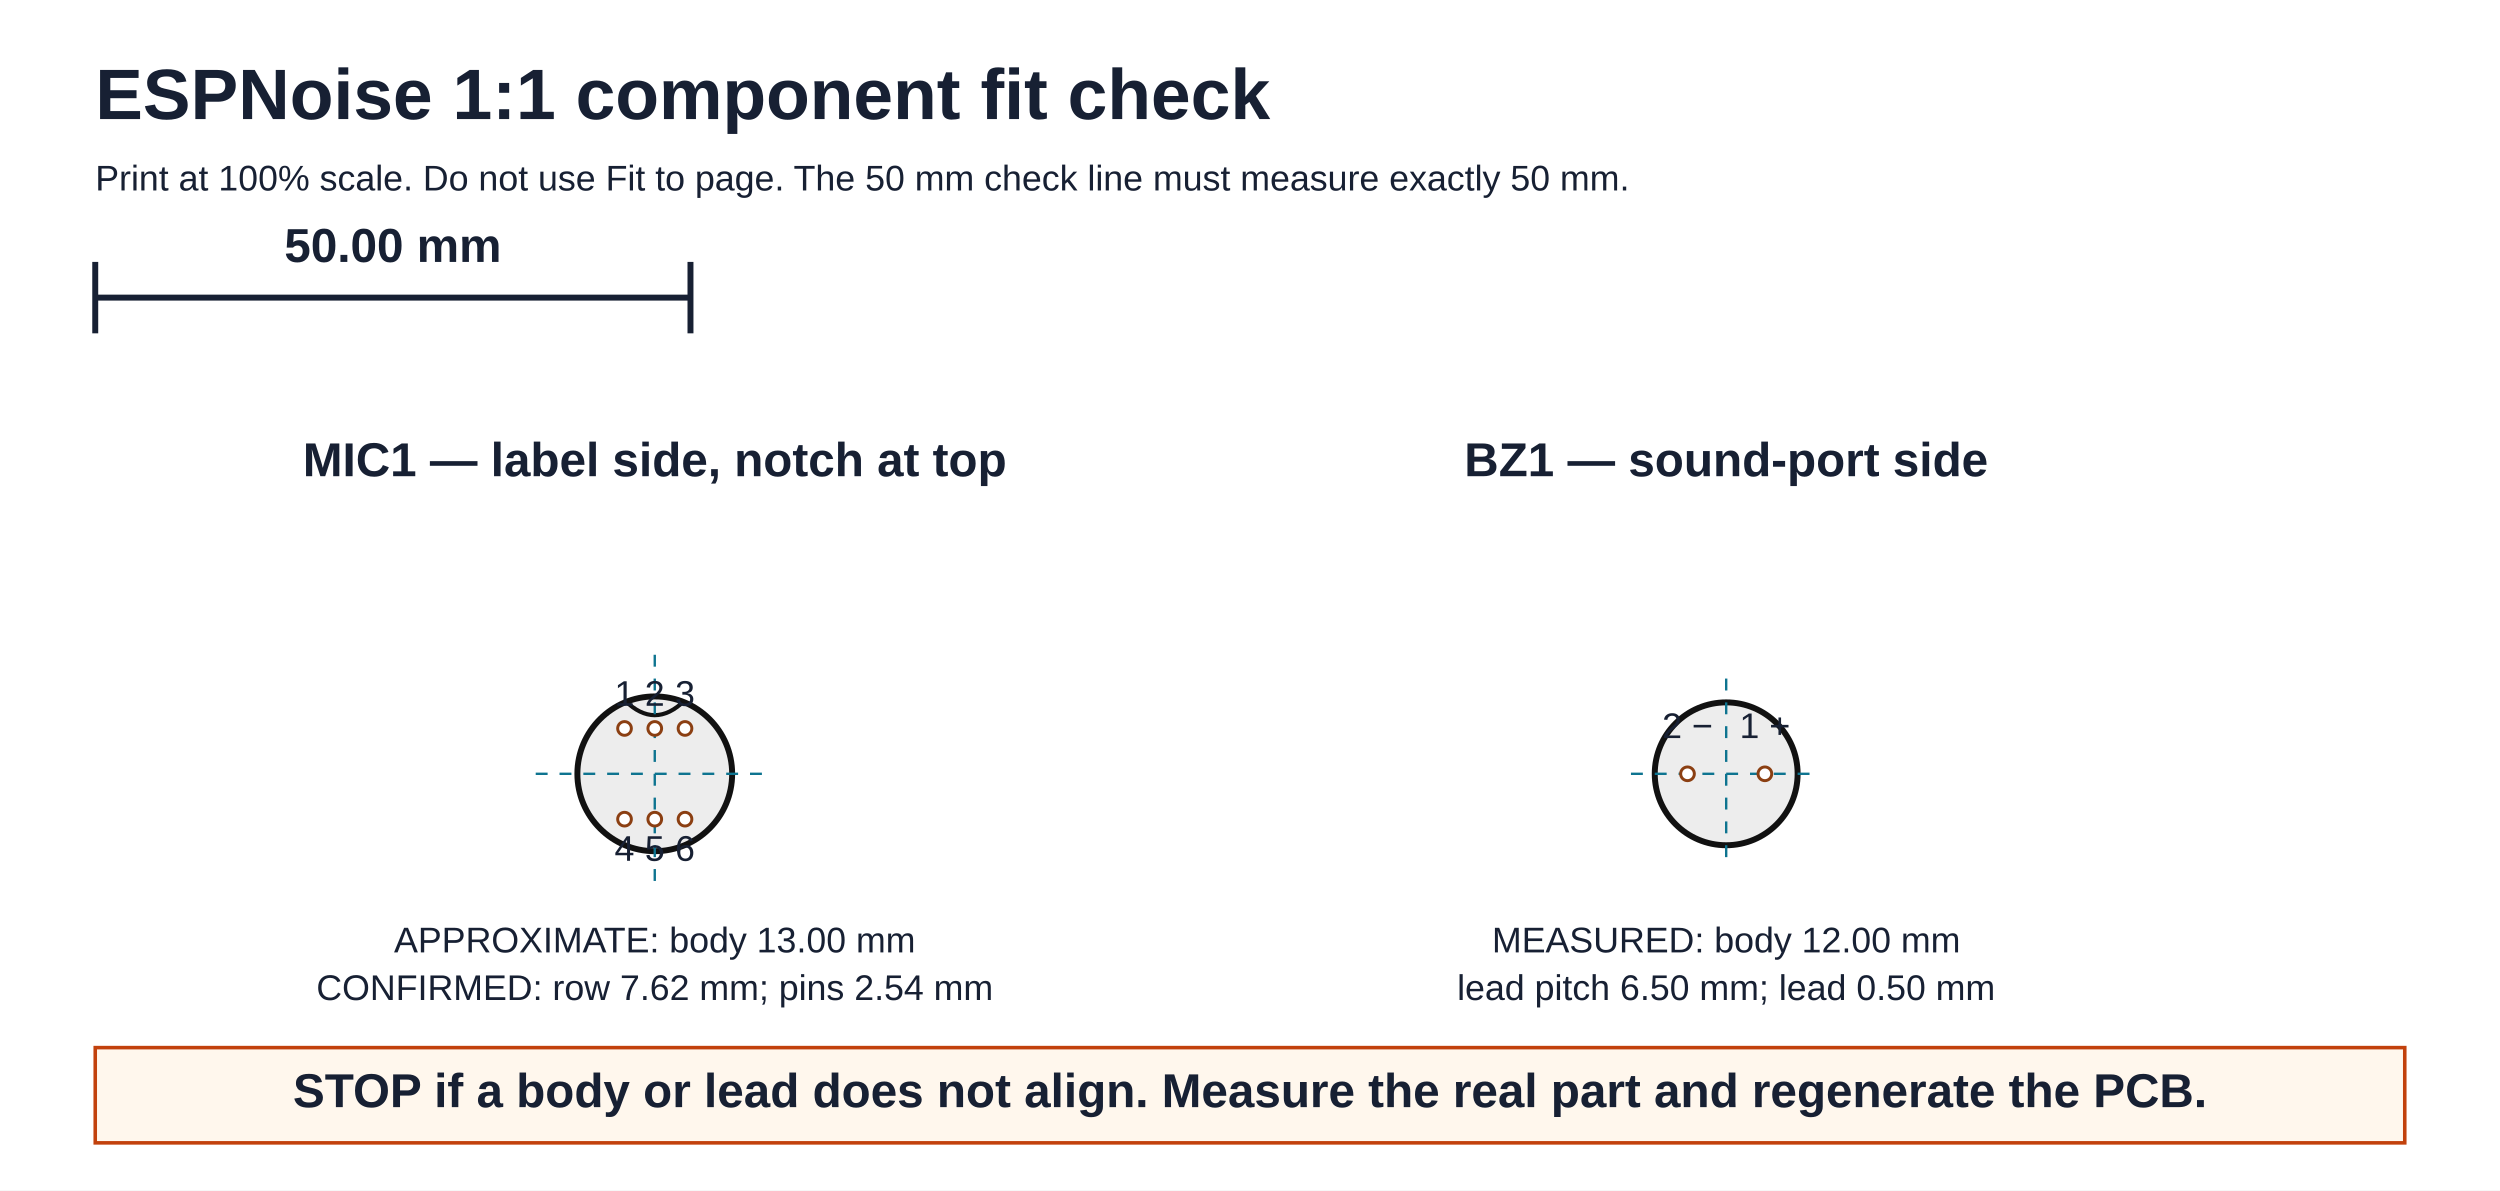
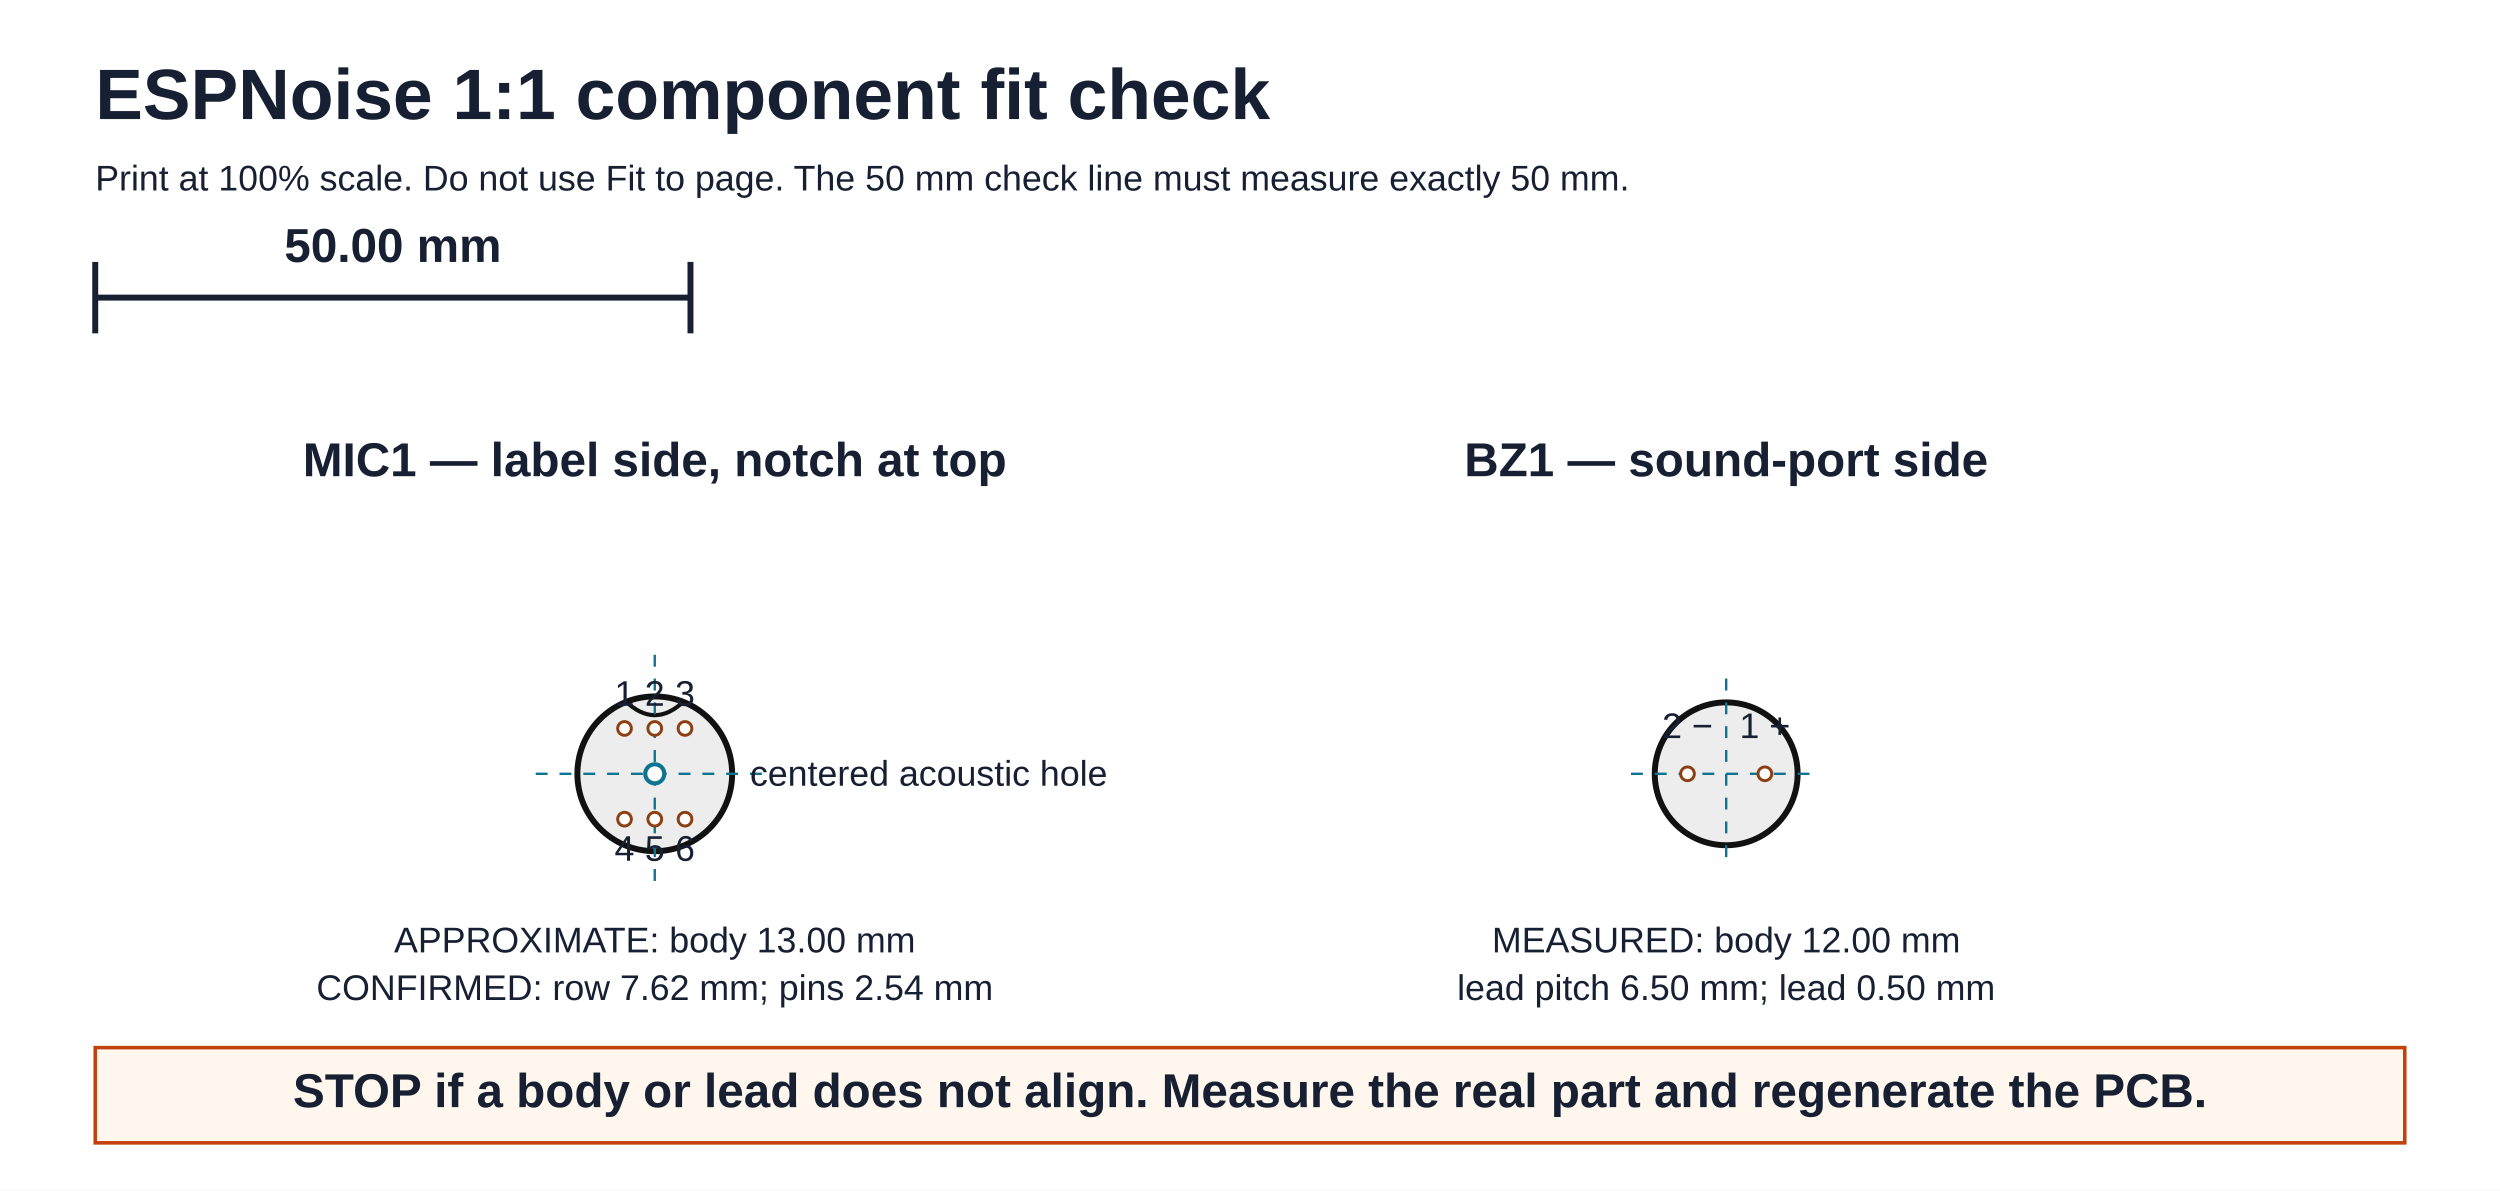
<svg xmlns="http://www.w3.org/2000/svg" width="210mm" height="100mm" viewBox="0 0 210 100">
  <style>text { font-family: Arial, sans-serif; fill: #172033; } .title { font-size: 6px; font-weight: 700; } .label { font-size: 4px; font-weight: 700; } .small { font-size: 3px; } .part { fill: #e8e8e8; fill-opacity: 0.8; stroke: #111; stroke-width: 0.5; } .center { stroke: #0e7490; stroke-width: 0.2; stroke-dasharray: 1 1; } .scale { stroke: #172033; stroke-width: 0.5; }</style>
  <rect width="210" height="100" fill="white" />
  <text x="8" y="10" class="title">ESPNoise 1:1 component fit check</text>
  <text x="8" y="16" class="small">Print at 100% scale. Do not use Fit to page. The 50 mm check line must measure exactly 50 mm.</text>
  <line x1="8" y1="25" x2="58" y2="25" class="scale" />
  <line x1="8" y1="22" x2="8" y2="28" class="scale" />
  <line x1="58" y1="22" x2="58" y2="28" class="scale" />
  <text x="33" y="22" text-anchor="middle" class="label">50.00 mm</text>
  <text x="55" y="40" text-anchor="middle" class="label">MIC1 — label side, notch at top</text>
  <circle cx="55" cy="65" r="6.50" class="part" />
  <path d="M52.5 58.85 Q55 61.30 57.5 58.85" fill="none" stroke="#111" stroke-width="0.35" />
  <line x1="45" y1="65" x2="65" y2="65" class="center" />
  <line x1="55" y1="55" x2="55" y2="75" class="center" />
+   <circle cx="55" cy="65" r="0.8" fill="#fff" stroke="#0e7490" stroke-width="0.35" />
+   <text x="63" y="66" class="small">centered acoustic hole</text>
  <circle cx="52.46" cy="61.19" r="0.7" fill="#8b3f12" />
  <circle cx="52.46" cy="61.19" r="0.45" fill="#fff" />
  <circle cx="55.00" cy="61.19" r="0.7" fill="#8b3f12" />
  <circle cx="55.00" cy="61.19" r="0.45" fill="#fff" />
  <circle cx="57.54" cy="61.19" r="0.7" fill="#8b3f12" />
  <circle cx="57.54" cy="61.19" r="0.45" fill="#fff" />
  <circle cx="52.46" cy="68.81" r="0.7" fill="#8b3f12" />
  <circle cx="52.46" cy="68.81" r="0.45" fill="#fff" />
  <circle cx="55.00" cy="68.81" r="0.7" fill="#8b3f12" />
  <circle cx="55.00" cy="68.81" r="0.45" fill="#fff" />
  <circle cx="57.54" cy="68.81" r="0.7" fill="#8b3f12" />
  <circle cx="57.54" cy="68.81" r="0.45" fill="#fff" />
  <text x="52.46" y="59.29" text-anchor="middle" class="small">1</text>
  <text x="55" y="59.29" text-anchor="middle" class="small">2</text>
  <text x="57.54" y="59.29" text-anchor="middle" class="small">3</text>
  <text x="52.46" y="72.31" text-anchor="middle" class="small">4</text>
  <text x="55" y="72.31" text-anchor="middle" class="small">5</text>
  <text x="57.54" y="72.31" text-anchor="middle" class="small">6</text>
  <text x="55" y="80" text-anchor="middle" class="small">APPROXIMATE: body 13.00 mm</text>
  <text x="55" y="84" text-anchor="middle" class="small">CONFIRMED: row 7.62 mm; pins 2.54 mm</text>
  <text x="145" y="40" text-anchor="middle" class="label">BZ1 — sound-port side</text>
  <circle cx="145" cy="65" r="6.00" class="part" />
  <line x1="137" y1="65" x2="153" y2="65" class="center" />
  <line x1="145" y1="57" x2="145" y2="73" class="center" />
  <circle cx="141.75" cy="65.00" r="0.7" fill="#8b3f12" />
  <circle cx="141.75" cy="65.00" r="0.45" fill="#fff" />
  <circle cx="148.25" cy="65.00" r="0.7" fill="#8b3f12" />
  <circle cx="148.25" cy="65.00" r="0.45" fill="#fff" />
  <text x="141.75" y="62" text-anchor="middle" class="small">2 −</text>
  <text x="148.25" y="62" text-anchor="middle" class="small">1 +</text>
  <text x="145" y="80" text-anchor="middle" class="small">MEASURED: body 12.00 mm</text>
  <text x="145" y="84" text-anchor="middle" class="small">lead pitch 6.50 mm; lead 0.50 mm</text>
  <rect x="8" y="88" width="194" height="8" fill="#fff7ed" stroke="#c2410c" stroke-width="0.3" />
  <text x="105" y="93" text-anchor="middle" class="label">STOP if a body or lead does not align. Measure the real part and regenerate the PCB.</text>
</svg>
